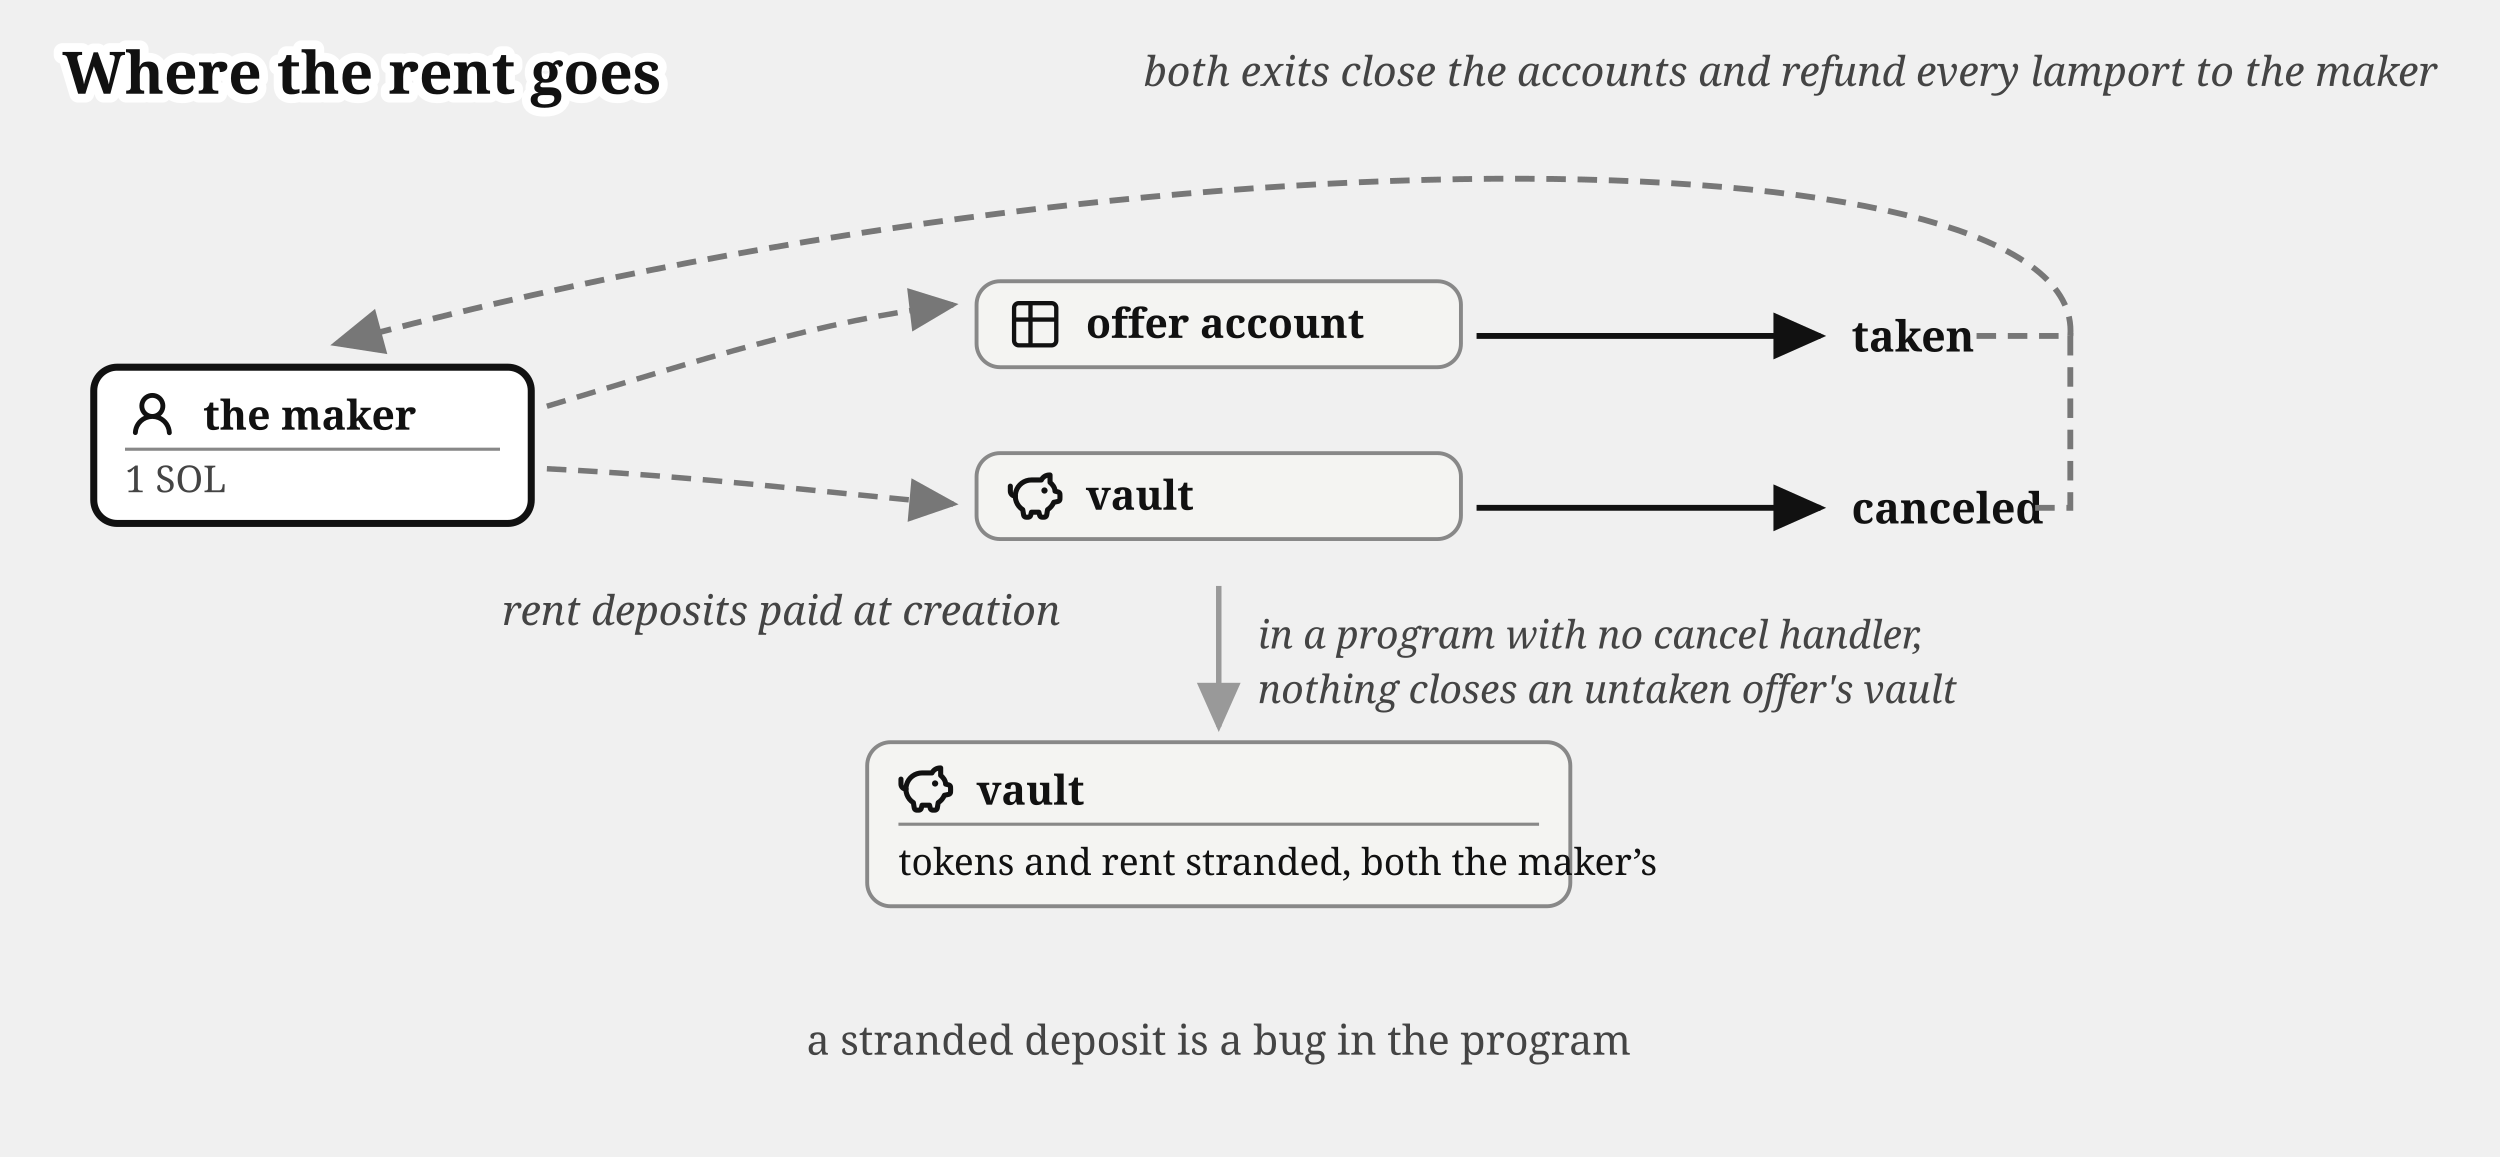
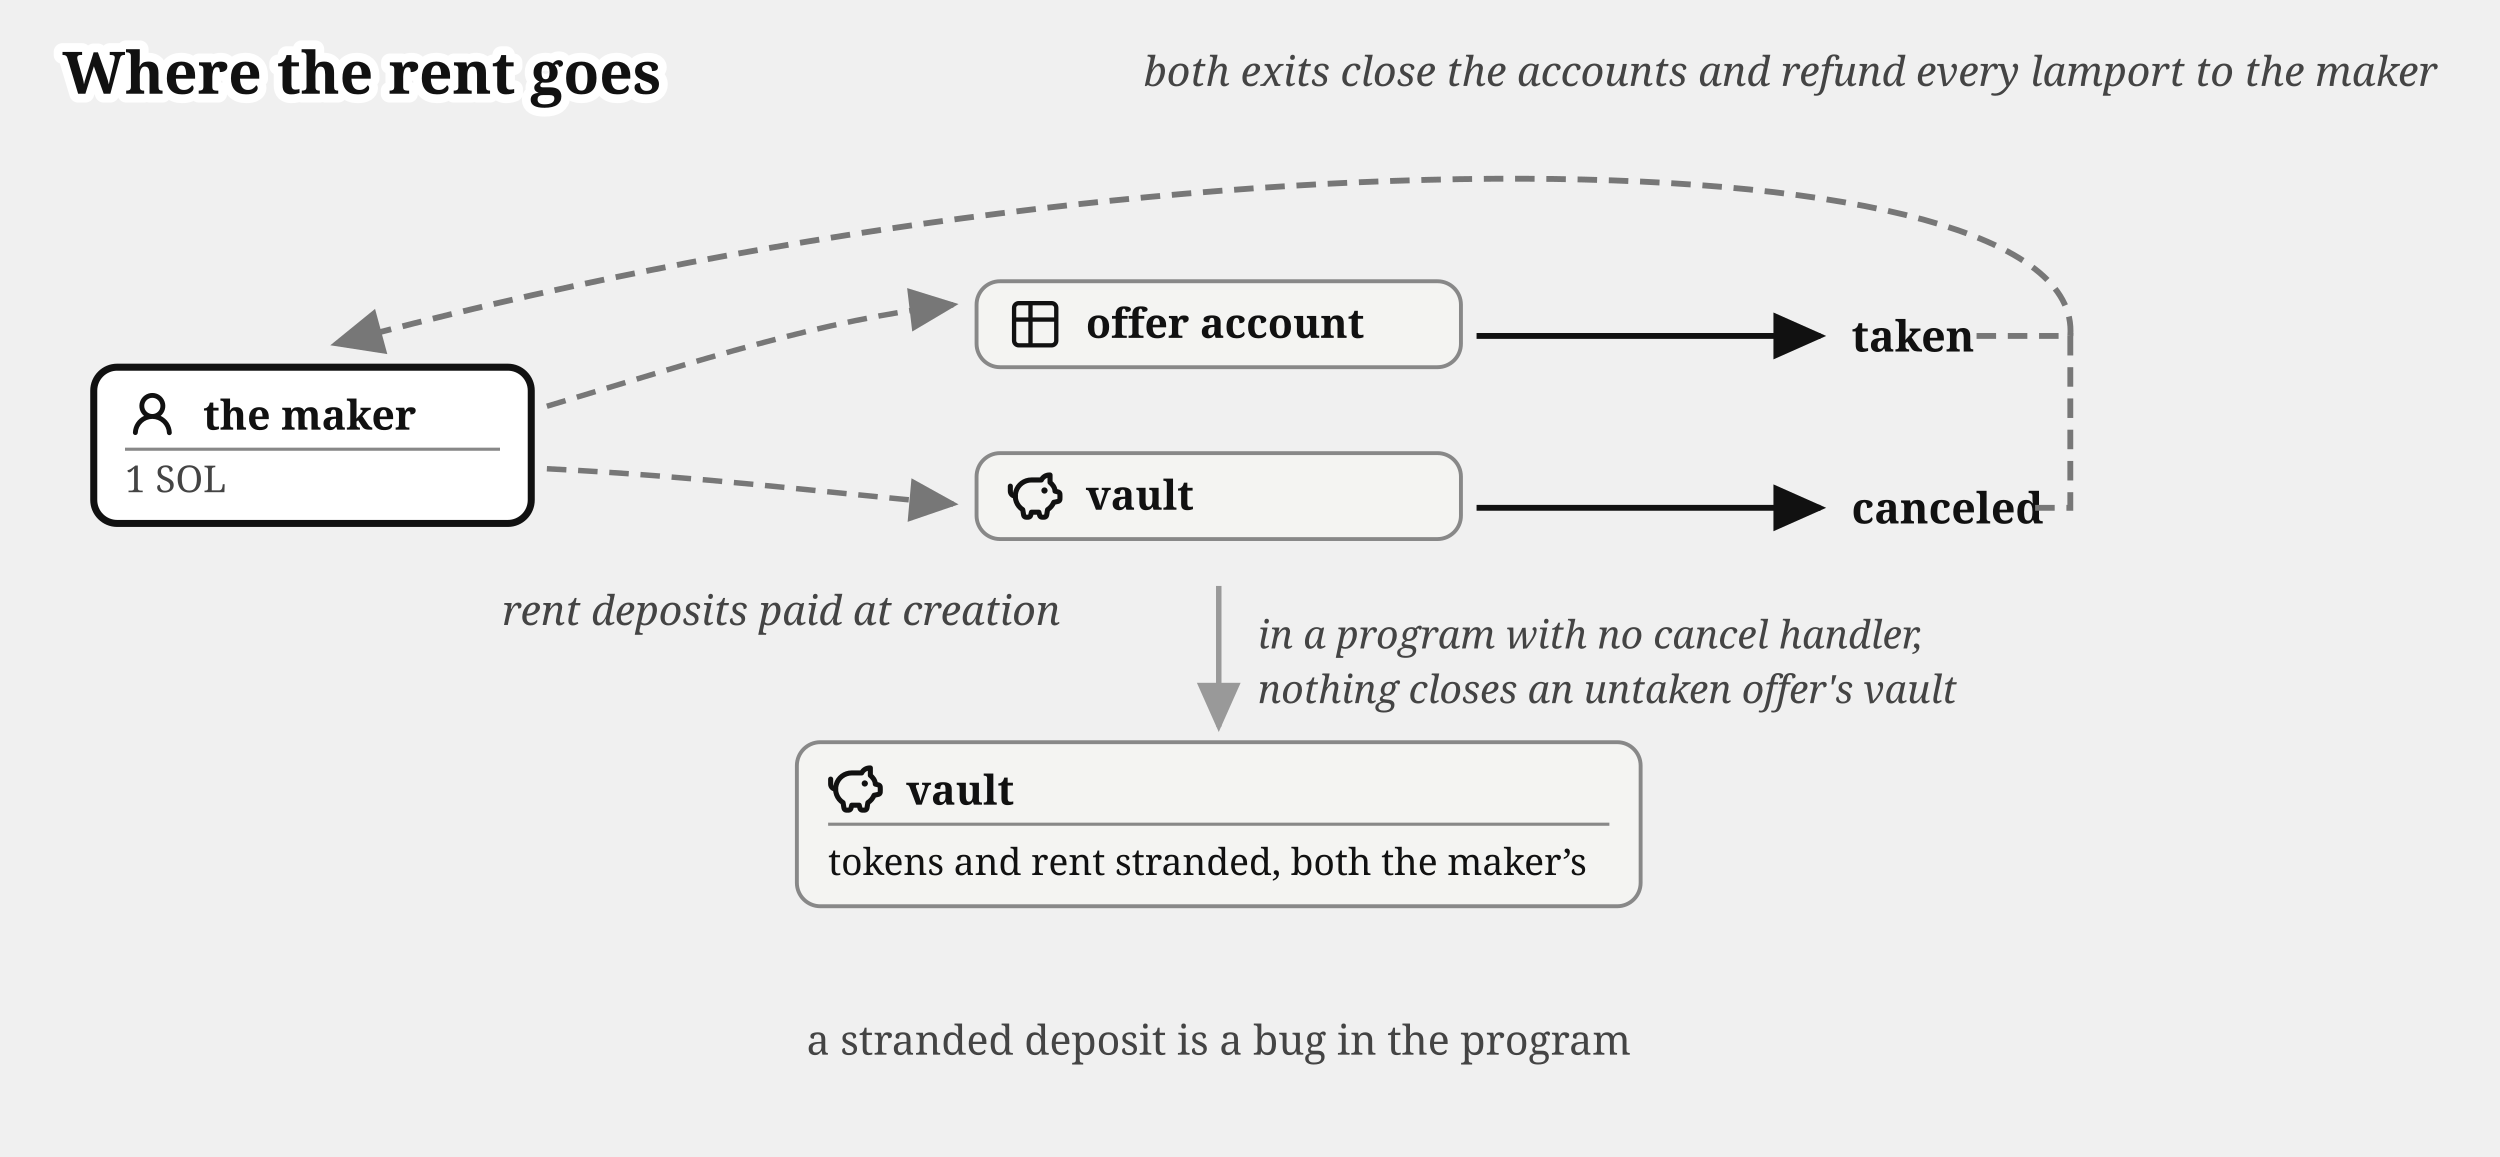
<svg xmlns="http://www.w3.org/2000/svg" viewBox="0 0 640 296" font-family="Gelasio, Georgia, serif" fill="#111">
  <text stroke="#fff" stroke-width="4.5" paint-order="stroke" stroke-linejoin="round" x="16" y="24" font-size="15" font-weight="bold">Where the rent goes</text>
  <defs>
    <marker id="rent-i" markerWidth="9" markerHeight="8" refX="8" refY="4" orient="auto">
      <path d="M0,0 L9,4 L0,8 z" fill="#111" />
    </marker>
    <marker id="rent-g" markerWidth="9" markerHeight="8" refX="8" refY="4" orient="auto">
      <path d="M0,0 L9,4 L0,8 z" fill="#777" />
    </marker>
    <marker id="rent-x" markerWidth="9" markerHeight="8" refX="8" refY="4" orient="auto">
      <path d="M0,0 L9,4 L0,8 z" fill="#999" />
    </marker>
  </defs>
  <g>
    <rect x="24" y="94" width="112" height="40" rx="6" fill="#fff" stroke="#111" stroke-width="1.8" />
    <g transform="translate(32,99)">
      <g transform="translate(0.36,0.767) scale(0.8301)" fill="#111">
        <path d="M10.561 8.073a6 6 0 0 1 3.432 5.142a.75.75 0 1 1-1.498.07a4.5 4.5 0 0 0-8.99 0a.75.75 0 0 1-1.498-.07a6 6 0 0 1 3.431-5.142a3.999 3.999 0 1 1 5.123 0M10.5 5a2.5 2.5 0 1 0-5 0a2.5 2.5 0 0 0 5 0" />
      </g>
    </g>
    <text x="52" y="110" font-size="10.5" font-weight="bold">the maker</text>
    <line x1="32" y1="115" x2="128" y2="115" stroke="#888" stroke-width="0.8" />
    <text x="32" y="126" font-size="9.5" fill="#444">1 SOL</text>
  </g>
  <g>
    <rect x="250" y="72" width="124" height="22" rx="6" fill="#f4f4f2" stroke="#888" />
    <g transform="translate(258,76)">
      <g transform="translate(-0.195,-0.195) scale(0.6)" fill="none" stroke="#111" stroke-linecap="round" stroke-linejoin="round" stroke-width="1.843">
        <path d="M3 5a2 2 0 0 1 2-2h14a2 2 0 0 1 2 2v14a2 2 0 0 1-2 2H5a2 2 0 0 1-2-2zm0 5h18M10 3v18" />
      </g>
    </g>
    <text x="278" y="86.5" font-size="10.5" font-weight="bold">offer account</text>
  </g>
  <g>
    <rect x="250" y="116" width="124" height="22" rx="6" fill="#f4f4f2" stroke="#888" />
    <g transform="translate(258,120)">
      <g transform="translate(-0.624,-0.624) scale(0.6353)" fill="none" stroke="#111" stroke-linecap="round" stroke-linejoin="round" stroke-width="2.047">
        <path d="M14.5 5.5h-4A6.5 6.5 0 0 0 7 17.478l.288 1.738c.07.423.105.635.202.798a1 1 0 0 0 .49.416c.178.07.392.07.822.07c.397 0 .596 0 .764-.062a1 1 0 0 0 .479-.374c.1-.148.15-.34.246-.727l.209-.837h3l.21.837c.096.386.144.58.245.727a1 1 0 0 0 .479.374c.168.062.367.062.764.062c.43 0 .644 0 .821-.07a1 1 0 0 0 .49-.416c.098-.163.133-.375.203-.798L17 17.478a6.5 6.5 0 0 0 2.502-2.978l.89-.178c.77-.154 1.155-.231 1.381-.508c.227-.276.227-.669.227-1.453v-.3c0-.75 0-1.124-.212-1.396c-.212-.27-.575-.362-1.303-.544L20 10c0-1.5-1.167-2.833-2-3.5v-3h-.264c-1.37 0-2.623.774-3.236 2" />
        <path d="M15.875 9.75h-.125m.25 0a.25.25 0 1 1-.5 0a.25.25 0 0 1 .5 0M2 8v2a2 2 0 0 0 2 2" />
      </g>
    </g>
    <text x="278" y="130.5" font-size="10.5" font-weight="bold">vault</text>
  </g>
  <path d="M 140,104 C 180,92 210,82 244,78" fill="none" stroke="#777" stroke-width="1.4" stroke-dasharray="5 3" marker-end="url(#rent-g)" />
  <path d="M 140,120 C 180,122 210,126 244,129" fill="none" stroke="#777" stroke-width="1.4" stroke-dasharray="5 3" marker-end="url(#rent-g)" />
  <text x="200" y="160" font-size="10.5" fill="#444" text-anchor="middle" font-style="italic">rent deposits paid at creation</text>
  <path d="M 378,86 L 466,86" fill="none" stroke="#111" stroke-width="1.5" marker-end="url(#rent-i)" />
  <text x="474" y="90" font-size="11" font-weight="bold">taken</text>
  <path d="M 378,130 L 466,130" fill="none" stroke="#111" stroke-width="1.5" marker-end="url(#rent-i)" />
  <text x="474" y="134" font-size="11" font-weight="bold">canceled</text>
  <path d="M 506,86 L 530,86 L 530,130 L 520,130" fill="none" stroke="#777" stroke-width="1.5" stroke-dasharray="5 3" />
  <path d="M 530,86 C 534,34 300,30 86,88" fill="none" stroke="#777" stroke-width="1.5" stroke-dasharray="5 3" marker-end="url(#rent-g)" />
  <text x="624" y="22" font-size="10.5" fill="#444" text-anchor="end" font-style="italic">both exits close the accounts and refund every lamport to the maker</text>
  <path d="M 312,150 L 312,186" fill="none" stroke="#999" stroke-width="1.4" marker-end="url(#rent-x)" />
  <text x="322" y="166" font-size="10" fill="#444" font-style="italic">in a program with no cancel handler,</text>
  <text x="322" y="180" font-size="10" fill="#444" font-style="italic">nothing closes an untaken offer's vault</text>
  <g>
-     <rect x="222" y="190" width="180" height="42" rx="6" fill="#f4f4f2" stroke="#888" />
-     <g transform="translate(230,195)">
+     <rect x="204" y="190" width="216" height="42" rx="6" fill="#f4f4f2" stroke="#888" />
+     <g transform="translate(212,195)">
      <g transform="translate(-0.624,-0.624) scale(0.6353)" fill="none" stroke="#111" stroke-linecap="round" stroke-linejoin="round" stroke-width="2.047">
        <path d="M14.5 5.5h-4A6.5 6.5 0 0 0 7 17.478l.288 1.738c.07.423.105.635.202.798a1 1 0 0 0 .49.416c.178.07.392.07.822.07c.397 0 .596 0 .764-.062a1 1 0 0 0 .479-.374c.1-.148.15-.34.246-.727l.209-.837h3l.21.837c.096.386.144.58.245.727a1 1 0 0 0 .479.374c.168.062.367.062.764.062c.43 0 .644 0 .821-.07a1 1 0 0 0 .49-.416c.098-.163.133-.375.203-.798L17 17.478a6.5 6.5 0 0 0 2.502-2.978l.89-.178c.77-.154 1.155-.231 1.381-.508c.227-.276.227-.669.227-1.453v-.3c0-.75 0-1.124-.212-1.396c-.212-.27-.575-.362-1.303-.544L20 10c0-1.5-1.167-2.833-2-3.5v-3h-.264c-1.37 0-2.623.774-3.236 2" />
        <path d="M15.875 9.75h-.125m.25 0a.25.25 0 1 1-.5 0a.25.25 0 0 1 .5 0M2 8v2a2 2 0 0 0 2 2" />
      </g>
    </g>
-     <text x="250" y="206" font-size="10.5" font-weight="bold">vault</text>
-     <line x1="230" y1="211" x2="394" y2="211" stroke="#888" stroke-width="0.8" />
-     <text x="230" y="224" font-size="9.5">tokens and rent stranded, both the maker’s</text>
+     <text x="232" y="206" font-size="10.5" font-weight="bold">vault</text>
+     <line x1="212" y1="211" x2="412" y2="211" stroke="#888" stroke-width="0.8" />
+     <text x="212" y="224" font-size="9.5">tokens and rent stranded, both the maker’s</text>
  </g>
  <text x="312" y="270" font-size="10.5" fill="#444" text-anchor="middle">a stranded deposit is a bug in the program</text>
</svg>
